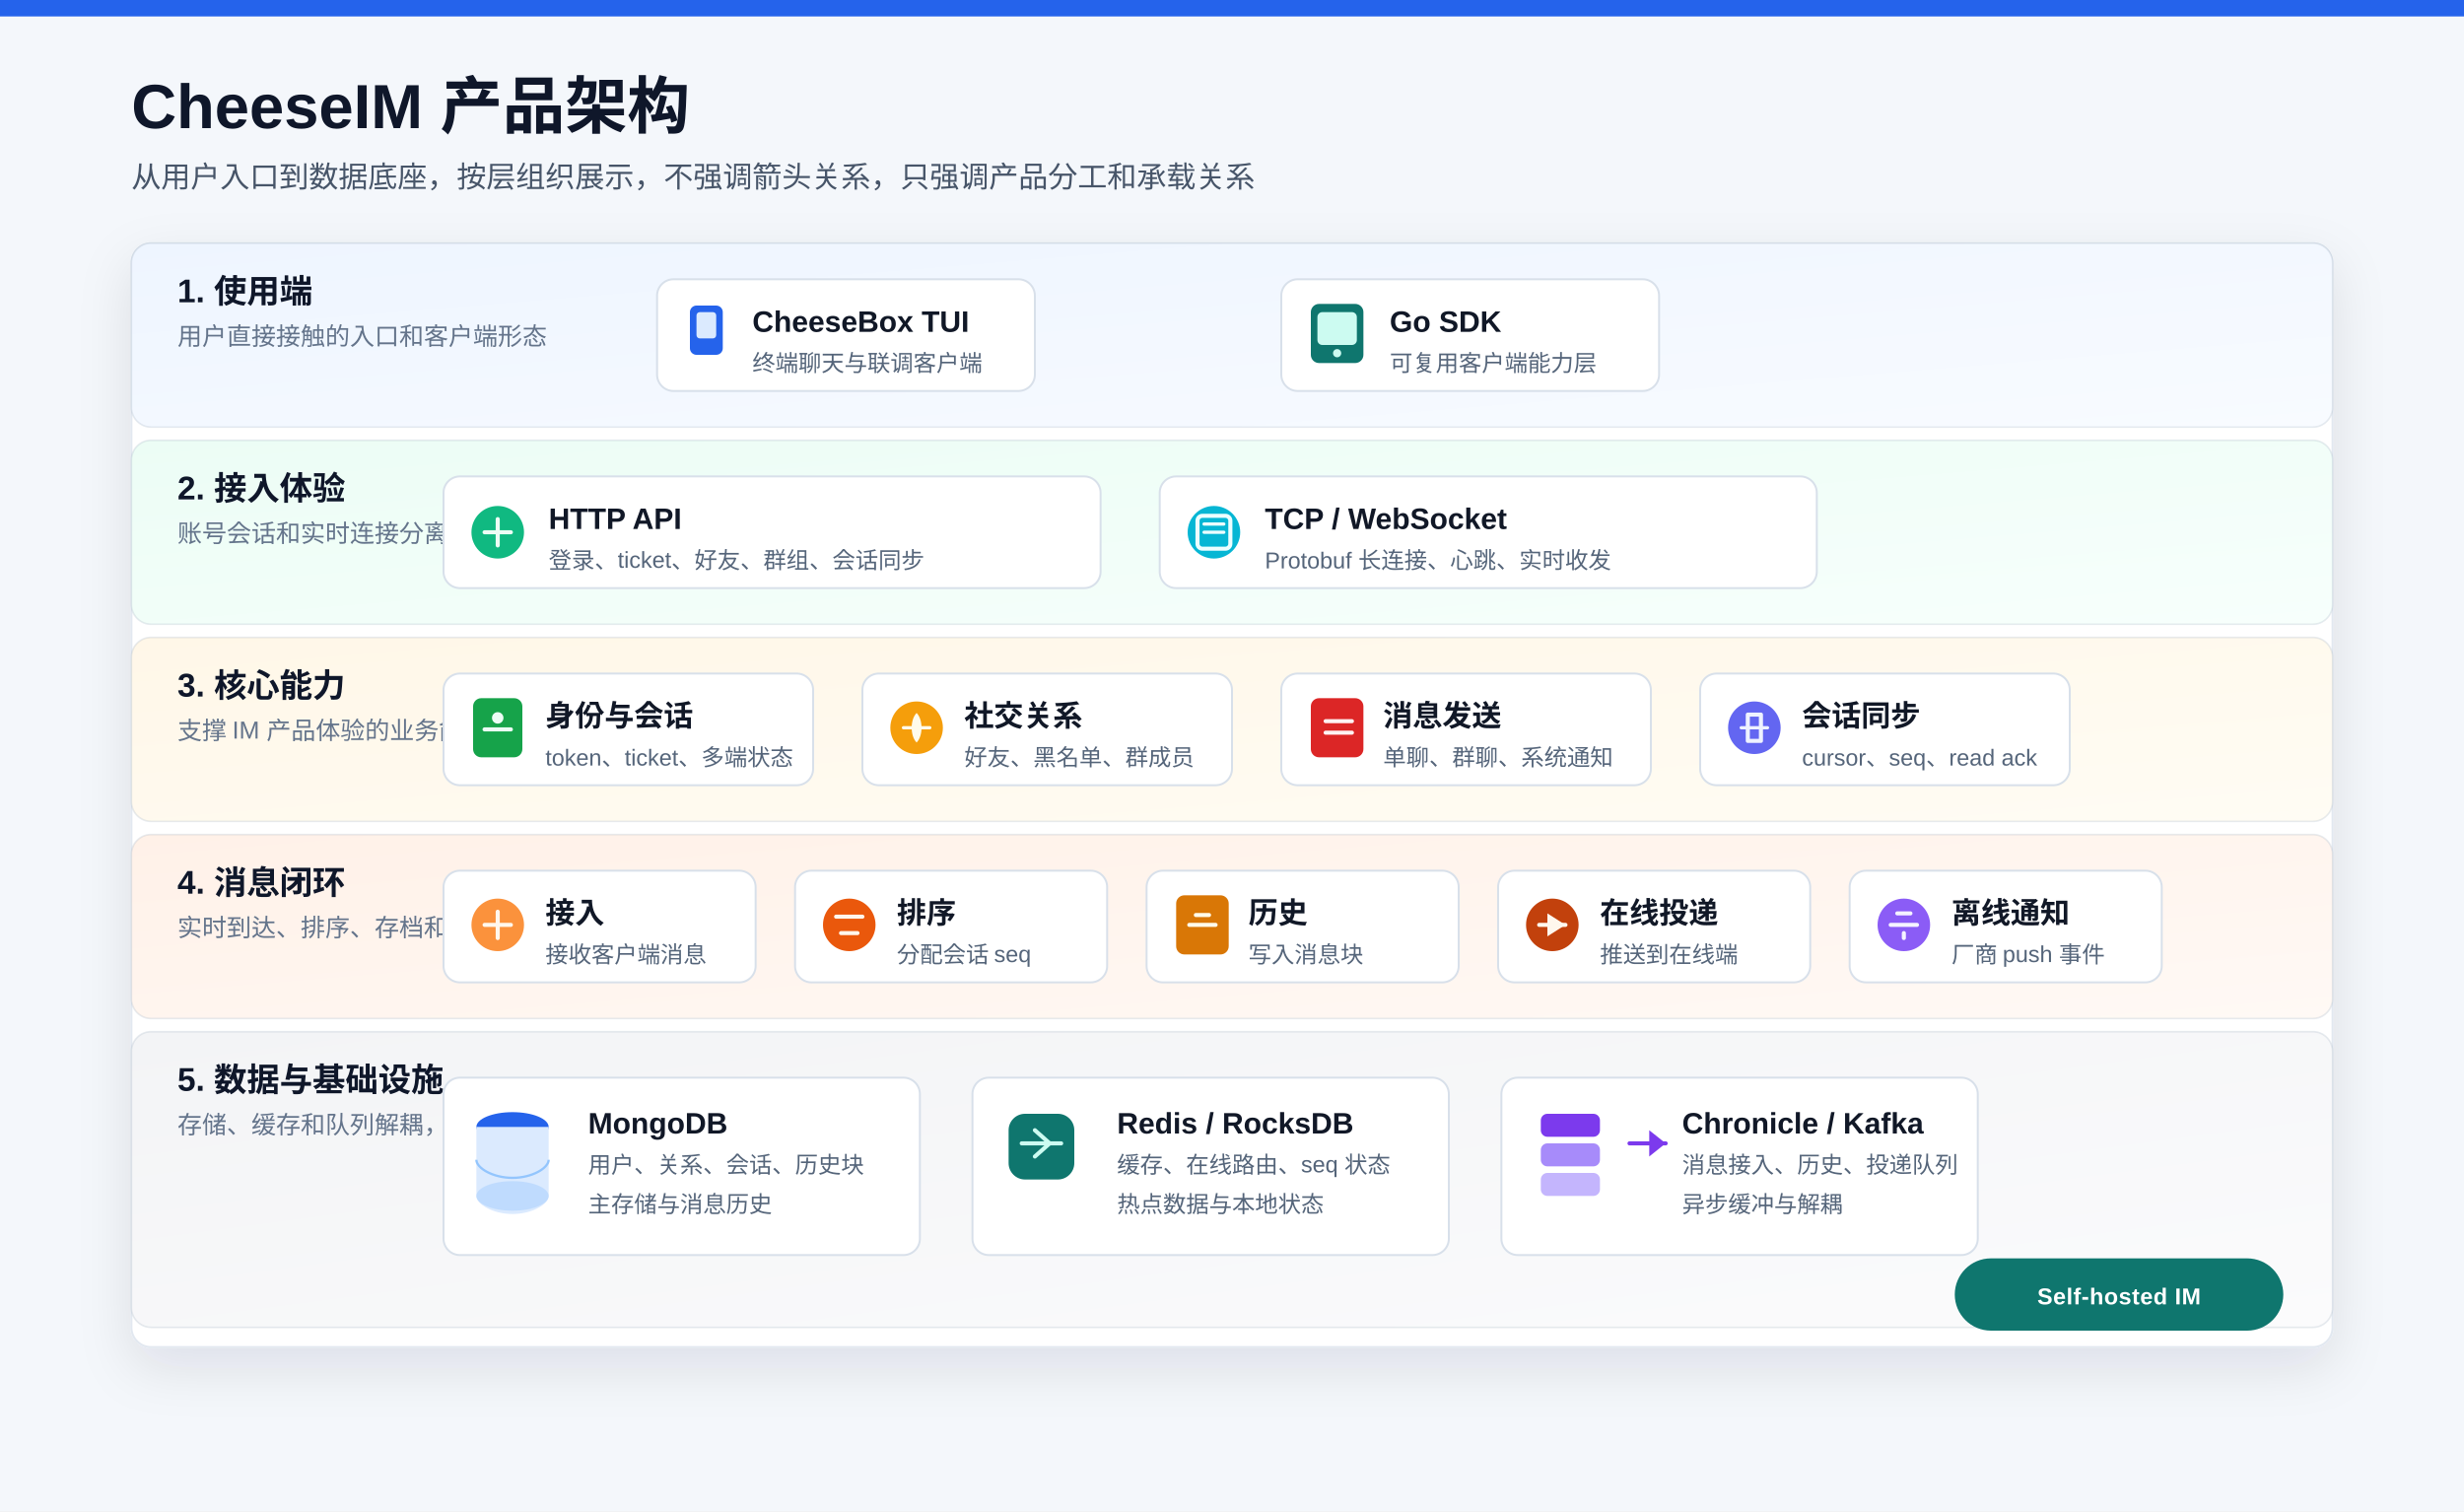
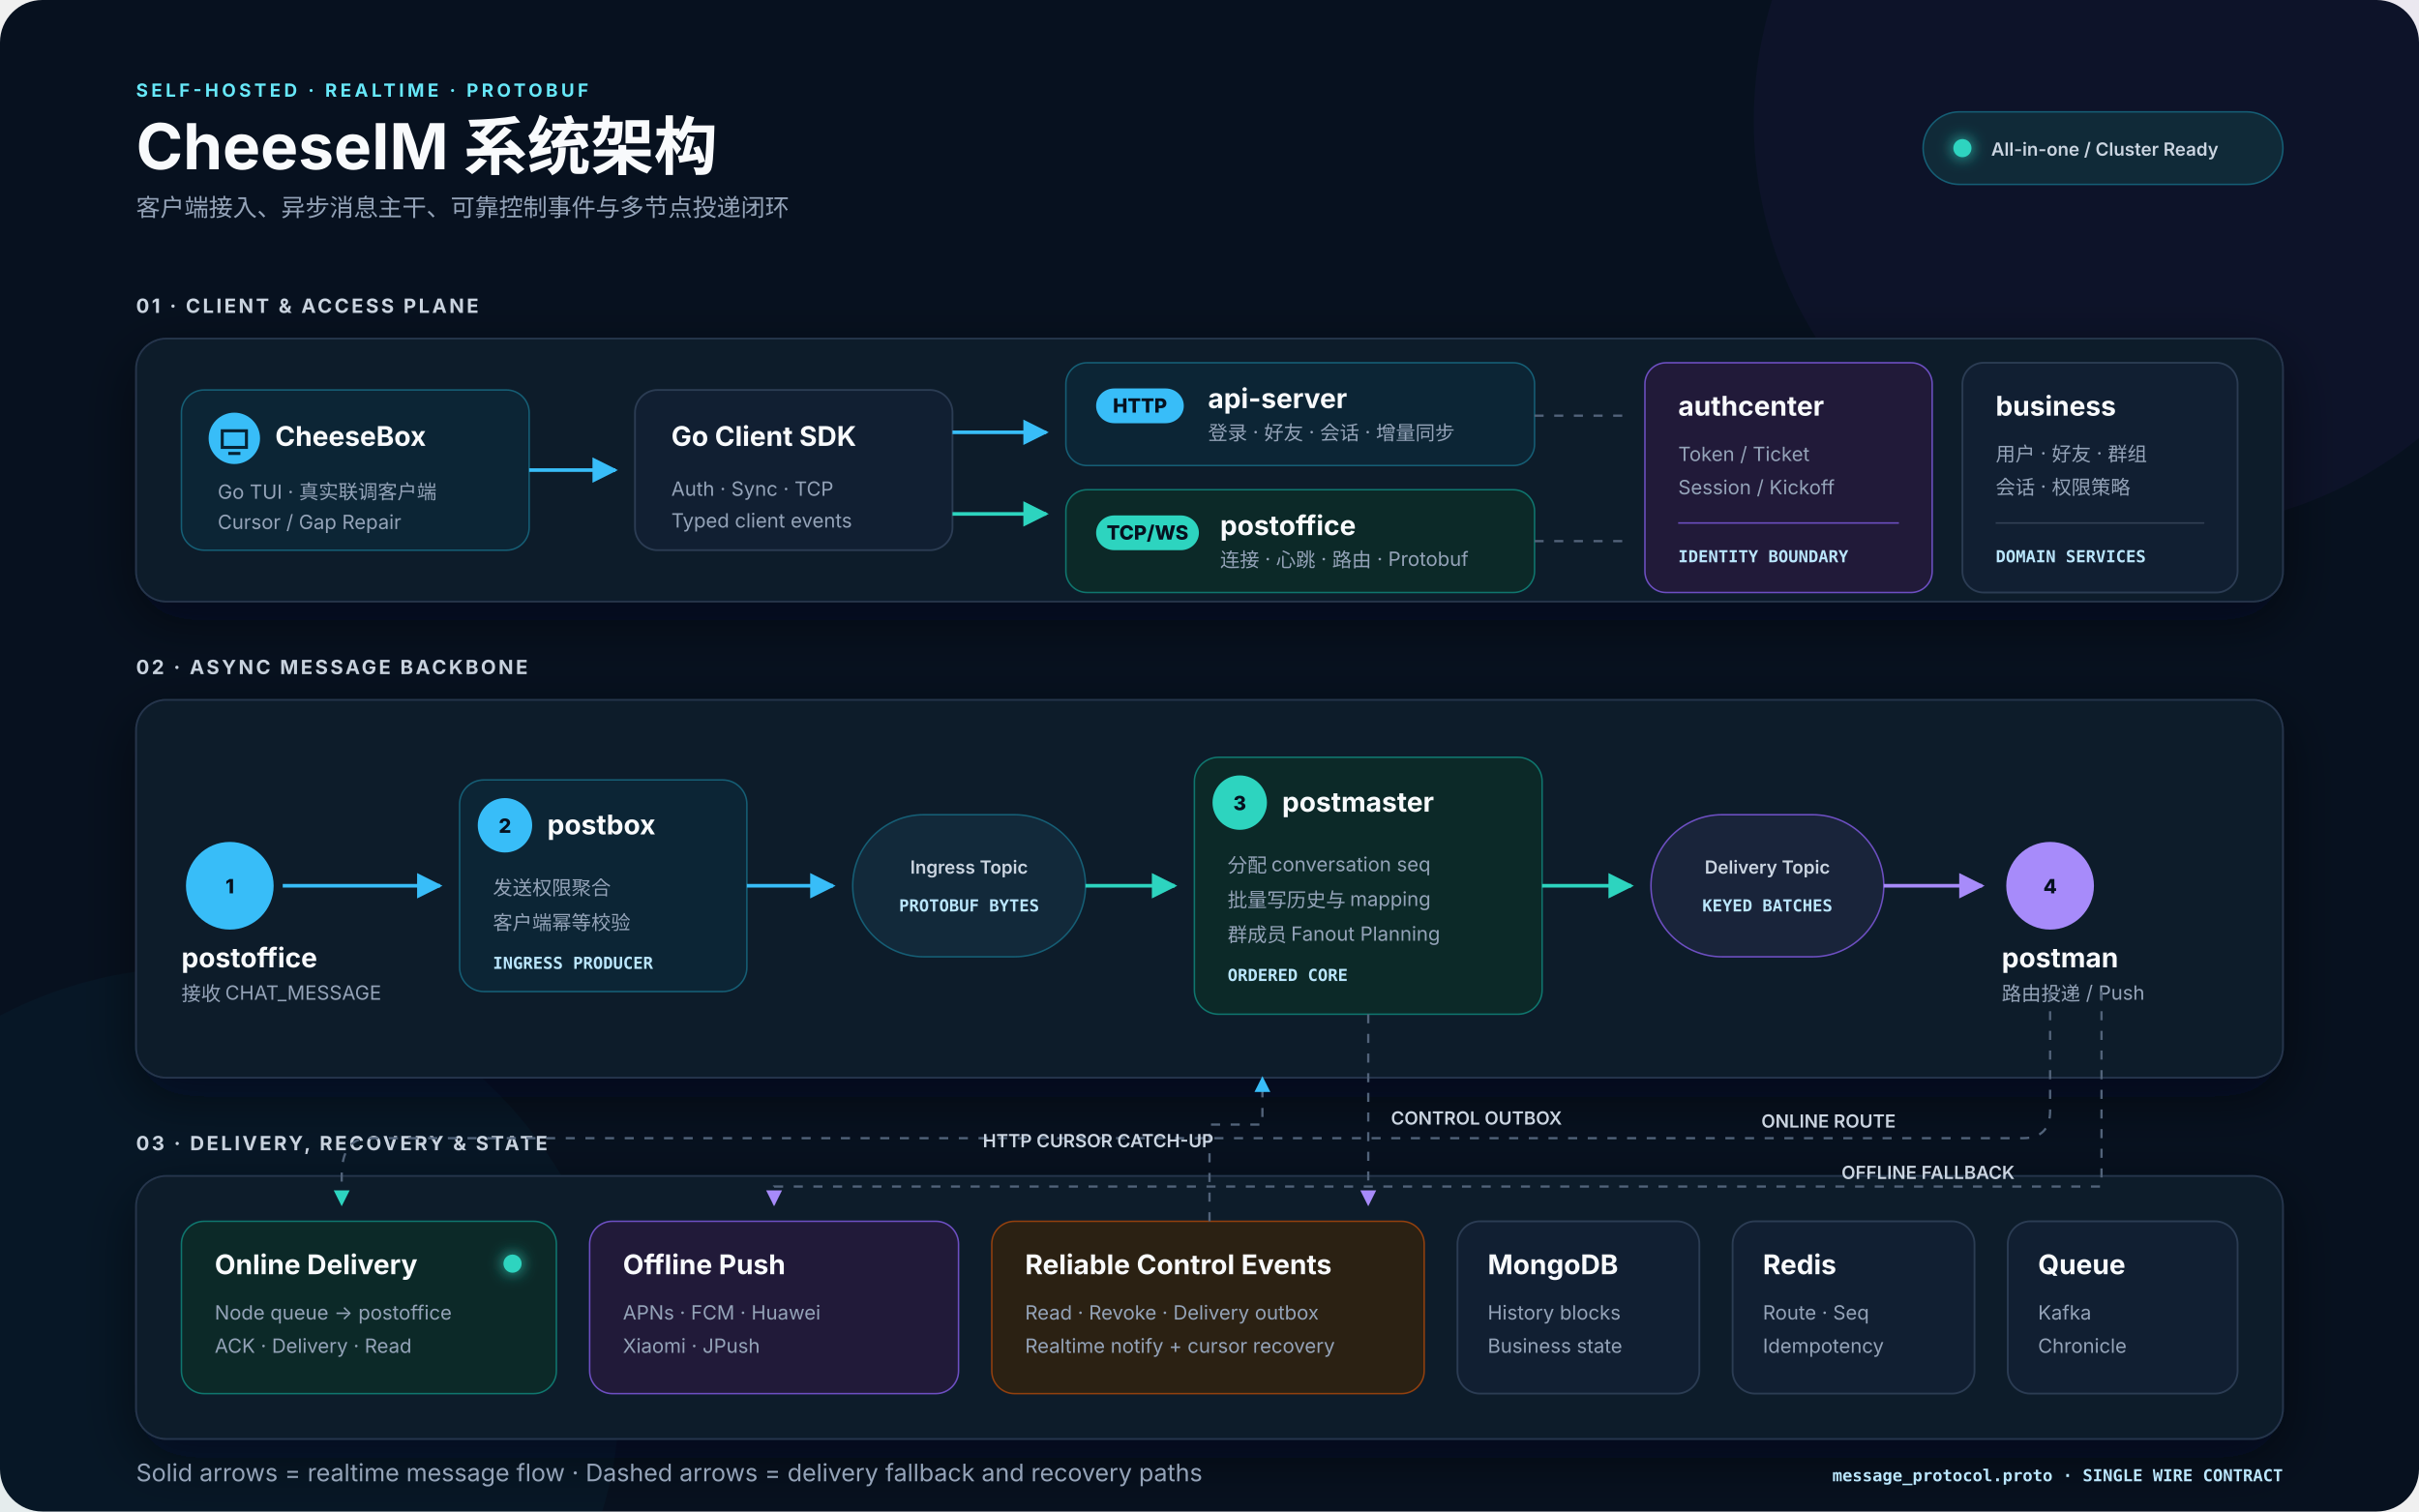
- <svg xmlns="http://www.w3.org/2000/svg" width="1500" height="920" viewBox="0 0 1500 920" fill="none" role="img" aria-labelledby="title desc">
+ <svg xmlns="http://www.w3.org/2000/svg" width="1600" height="1000" viewBox="0 0 1600 1000" fill="none" role="img" aria-labelledby="title desc">
  <defs>
-     <filter id="shadow" x="-20%" y="-20%" width="140%" height="140%">
-       <feDropShadow dx="0" dy="12" stdDeviation="16" flood-color="#0F172A" flood-opacity="0.10" />
+     <linearGradient id="bg" x1="0" y1="0" x2="1600" y2="1000">
+       <stop stop-color="#07111F" />
+       <stop offset=".55" stop-color="#0B1728" />
+       <stop offset="1" stop-color="#111827" />
+     </linearGradient>
+     <linearGradient id="accent" x1="90" y1="0" x2="1510" y2="0">
+       <stop stop-color="#38BDF8" />
+       <stop offset=".5" stop-color="#2DD4BF" />
+       <stop offset="1" stop-color="#A78BFA" />
+     </linearGradient>
+     <filter id="shadow" x="-20%" y="-20%" width="140%" height="150%">
+       <feDropShadow dx="0" dy="12" stdDeviation="18" flood-color="#020617" flood-opacity=".5" />
    </filter>
-     <linearGradient id="header" x1="0" y1="0" x2="1500" y2="0">
-       <stop stop-color="#2563EB" />
-       <stop offset="0.55" stop-color="#0F766E" />
-       <stop offset="1" stop-color="#7C3AED" />
-     </linearGradient>
-     <linearGradient id="band1" x1="0" y1="0" x2="1" y2="1">
-       <stop stop-color="#EEF5FF" />
-       <stop offset="1" stop-color="#F8FBFF" />
-     </linearGradient>
-     <linearGradient id="band2" x1="0" y1="0" x2="1" y2="1">
-       <stop stop-color="#ECFDF5" />
-       <stop offset="1" stop-color="#F7FFFC" />
-     </linearGradient>
-     <linearGradient id="band3" x1="0" y1="0" x2="1" y2="1">
-       <stop stop-color="#FFF7E8" />
-       <stop offset="1" stop-color="#FFFCF4" />
-     </linearGradient>
-     <linearGradient id="band4" x1="0" y1="0" x2="1" y2="1">
-       <stop stop-color="#FFF1E8" />
-       <stop offset="1" stop-color="#FFF9F5" />
-     </linearGradient>
-     <linearGradient id="band5" x1="0" y1="0" x2="1" y2="1">
-       <stop stop-color="#F3F4F6" />
-       <stop offset="1" stop-color="#FBFBFC" />
-     </linearGradient>
+     <filter id="glow" x="-100%" y="-100%" width="300%" height="300%">
+       <feGaussianBlur stdDeviation="5" result="b" />
+       <feMerge>
+         <feMergeNode in="b" />
+         <feMergeNode in="SourceGraphic" />
+       </feMerge>
+     </filter>
+     <marker id="cyan" viewBox="0 0 10 10" refX="9" refY="5" markerWidth="7" markerHeight="7" orient="auto">
+       <path d="M0 0 10 5 0 10Z" fill="#38BDF8" />
+     </marker>
+     <marker id="mint" viewBox="0 0 10 10" refX="9" refY="5" markerWidth="7" markerHeight="7" orient="auto">
+       <path d="M0 0 10 5 0 10Z" fill="#2DD4BF" />
+     </marker>
+     <marker id="violet" viewBox="0 0 10 10" refX="9" refY="5" markerWidth="7" markerHeight="7" orient="auto">
+       <path d="M0 0 10 5 0 10Z" fill="#A78BFA" />
+     </marker>
    <style>
-       .bg { fill: #F4F7FB; }
-       .title { font: 700 38px Arial, "Noto Sans SC", "Microsoft YaHei", sans-serif; fill: #0F172A; }
-       .subtitle { font: 400 18px Arial, "Noto Sans SC", "Microsoft YaHei", sans-serif; fill: #475569; }
-       .layer-title { font: 700 20px Arial, "Noto Sans SC", "Microsoft YaHei", sans-serif; fill: #0F172A; }
-       .layer-note { font: 400 15px Arial, "Noto Sans SC", "Microsoft YaHei", sans-serif; fill: #64748B; }
-       .card-title { font: 700 18px Arial, "Noto Sans SC", "Microsoft YaHei", sans-serif; fill: #111827; }
-       .card-body { font: 400 14px Arial, "Noto Sans SC", "Microsoft YaHei", sans-serif; fill: #55657A; }
-       .badge-text { font: 700 14px Arial, "Noto Sans SC", "Microsoft YaHei", sans-serif; fill: #FFFFFF; letter-spacing: 0.3px; }
-       .panel { fill: #FFFFFF; stroke: #E2E8F0; stroke-width: 1.2; filter: url(#shadow); }
-       .band { stroke: rgba(148,163,184,0.22); stroke-width: 1; }
-       .card { stroke-width: 1.2; rx: 10; }
-       .card-outline { fill: #FFFFFF; stroke: #D8E0EA; }
-       .icon-stroke { stroke-linecap: round; stroke-linejoin: round; }
+       .title{font:700 42px Inter,Arial,"Noto Sans SC",sans-serif;fill:#F8FAFC}.sub{font:400 16px Inter,Arial,"Noto Sans SC",sans-serif;fill:#94A3B8}.eye{font:700 12px Inter,Arial,sans-serif;fill:#67E8F9;letter-spacing:2.2px}.section{font:700 13px Inter,Arial,"Noto Sans SC",sans-serif;fill:#CBD5E1;letter-spacing:1.6px}.ct{font:700 18px Inter,Arial,"Noto Sans SC",sans-serif;fill:#F8FAFC}.cb{font:400 13px Inter,Arial,"Noto Sans SC",sans-serif;fill:#94A3B8}.small{font:600 12px Inter,Arial,"Noto Sans SC",sans-serif;fill:#CBD5E1}.mono{font:600 11px ui-monospace,SFMono-Regular,Menlo,monospace;fill:#BAE6FD}.panel{fill:#0E1B2C;stroke:#25364C;stroke-width:1.2}.card{fill:#111F32;stroke:#2B3C53;stroke-width:1.2}.cc{fill:#0C2535;stroke:#155E75}.cm{fill:#0C2928;stroke:#0F766E}.cv{fill:#211A39;stroke:#6D4FC2}.ca{fill:#2B2113;stroke:#92400E}.flow{fill:none;stroke-width:2.4}.dash{fill:none;stroke:#52637A;stroke-width:1.5;stroke-dasharray:6 7}.num{font:800 13px Inter,Arial,sans-serif;fill:#06111F}
    </style>
  </defs>
-   <rect class="bg" width="1500" height="920" />
-   <rect x="0" y="0" width="1500" height="10" fill="url(#header)" />
-   <text class="title" x="80" y="78">CheeseIM 产品架构</text>
-   <text class="subtitle" x="80" y="114">从用户入口到数据底座，按层组织展示，不强调箭头关系，只强调产品分工和承载关系</text>
-   <g transform="translate(80 148)">
-     <rect class="panel" width="1340" height="672" rx="12" />
-     <g>
-       <rect class="band" x="0" y="0" width="1340" height="112" rx="12" fill="url(#band1)" />
-       <text class="layer-title" x="28" y="36">1. 使用端</text>
-       <text class="layer-note" x="28" y="62">用户直接接触的入口和客户端形态</text>
-       <g transform="translate(320 22)">
-         <rect class="card card-outline" width="230" height="68" />
-         <rect x="20" y="16" width="20" height="30" rx="4" fill="#2563EB" />
-         <rect x="24" y="20" width="12" height="16" rx="2" fill="#DBEAFE" />
-         <text class="card-title" x="58" y="32">CheeseBox TUI</text>
-         <text class="card-body" x="58" y="56">终端聊天与联调客户端</text>
-       </g>
-       <g transform="translate(700 22)">
-         <rect class="card card-outline" width="230" height="68" />
-         <rect x="18" y="15" width="32" height="36" rx="5" fill="#0F766E" />
-         <rect x="22" y="20" width="24" height="20" rx="3" fill="#CCFBF1" />
-         <circle cx="34" cy="45" r="2.5" fill="#CCFBF1" />
-         <text class="card-title" x="66" y="32">Go SDK</text>
-         <text class="card-body" x="66" y="56">可复用客户端能力层</text>
-       </g>
-     </g>
-     <g transform="translate(0 120)">
-       <rect class="band" x="0" y="0" width="1340" height="112" rx="12" fill="url(#band2)" />
-       <text class="layer-title" x="28" y="36">2. 接入体验</text>
-       <text class="layer-note" x="28" y="62">账号会话和实时连接分离，前者偏网关，后者偏长连接</text>
-       <g transform="translate(190 22)">
-         <rect class="card card-outline" width="400" height="68" />
-         <circle cx="33" cy="34" r="16" fill="#10B981" />
-         <path d="M25 34H41" stroke="#ECFDF5" stroke-width="2.5" class="icon-stroke" />
-         <path d="M33 26V42" stroke="#ECFDF5" stroke-width="2.5" class="icon-stroke" />
-         <text class="card-title" x="64" y="32">HTTP API</text>
-         <text class="card-body" x="64" y="56">登录、ticket、好友、群组、会话同步</text>
-       </g>
-       <g transform="translate(626 22)">
-         <rect class="card card-outline" width="400" height="68" />
-         <circle cx="33" cy="34" r="16" fill="#06B6D4" />
-         <rect x="23" y="24" width="20" height="20" rx="3" fill="none" stroke="#ECFEFF" stroke-width="2.5" class="icon-stroke" />
-         <path d="M27 29H39" stroke="#ECFEFF" stroke-width="2" class="icon-stroke" />
-         <path d="M27 34H39" stroke="#ECFEFF" stroke-width="2" class="icon-stroke" />
-         <text class="card-title" x="64" y="32">TCP / WebSocket</text>
-         <text class="card-body" x="64" y="56">Protobuf 长连接、心跳、实时收发</text>
-       </g>
-     </g>
-     <g transform="translate(0 240)">
-       <rect class="band" x="0" y="0" width="1340" height="112" rx="12" fill="url(#band3)" />
-       <text class="layer-title" x="28" y="36">3. 核心能力</text>
-       <text class="layer-note" x="28" y="62">支撑 IM 产品体验的业务能力和状态管理</text>
-       <g transform="translate(190 22)">
-         <rect class="card card-outline" width="225" height="68" />
-         <rect x="18" y="15" width="30" height="36" rx="5" fill="#16A34A" />
-         <path d="M25 34H41" stroke="#ECFDF5" stroke-width="2.5" class="icon-stroke" />
-         <circle cx="33" cy="27" r="3.5" fill="#ECFDF5" />
-         <text class="card-title" x="62" y="32">身份与会话</text>
-         <text class="card-body" x="62" y="56">token、ticket、多端状态</text>
-       </g>
-       <g transform="translate(445 22)">
-         <rect class="card card-outline" width="225" height="68" />
-         <circle cx="33" cy="33" r="16" fill="#F59E0B" />
-         <path d="M25 33H41" stroke="#FFFBEB" stroke-width="2" class="icon-stroke" />
-         <path d="M33 24C29 28 29 38 33 42C37 38 37 28 33 24Z" fill="#FFFBEB" />
-         <text class="card-title" x="62" y="32">社交关系</text>
-         <text class="card-body" x="62" y="56">好友、黑名单、群成员</text>
-       </g>
-       <g transform="translate(700 22)">
-         <rect class="card card-outline" width="225" height="68" />
-         <rect x="18" y="15" width="32" height="36" rx="5" fill="#DC2626" />
-         <path d="M27 29H43" stroke="#FEF2F2" stroke-width="2.5" class="icon-stroke" />
-         <path d="M27 36H43" stroke="#FEF2F2" stroke-width="2.5" class="icon-stroke" />
-         <text class="card-title" x="62" y="32">消息发送</text>
-         <text class="card-body" x="62" y="56">单聊、群聊、系统通知</text>
-       </g>
-       <g transform="translate(955 22)">
-         <rect class="card card-outline" width="225" height="68" />
-         <circle cx="33" cy="33" r="16" fill="#6366F1" />
-         <path d="M25 33H41" stroke="#EEF2FF" stroke-width="2" class="icon-stroke" />
-         <path d="M29 25H37V41H29Z" fill="none" stroke="#EEF2FF" stroke-width="2.5" class="icon-stroke" />
-         <text class="card-title" x="62" y="32">会话同步</text>
-         <text class="card-body" x="62" y="56">cursor、seq、read ack</text>
-       </g>
-     </g>
-     <g transform="translate(0 360)">
-       <rect class="band" x="0" y="0" width="1340" height="112" rx="12" fill="url(#band4)" />
-       <text class="layer-title" x="28" y="36">4. 消息闭环</text>
-       <text class="layer-note" x="28" y="62">实时到达、排序、存档和投递构成最终一致的主路径</text>
-       <g transform="translate(190 22)">
-         <rect class="card card-outline" width="190" height="68" />
-         <circle cx="33" cy="33" r="16" fill="#FB923C" />
-         <path d="M25 33H41" stroke="#FFF7ED" stroke-width="2.5" class="icon-stroke" />
-         <path d="M33 25V41" stroke="#FFF7ED" stroke-width="2.5" class="icon-stroke" />
-         <text class="card-title" x="62" y="32">接入</text>
-         <text class="card-body" x="62" y="56">接收客户端消息</text>
-       </g>
-       <g transform="translate(404 22)">
-         <rect class="card card-outline" width="190" height="68" />
-         <circle cx="33" cy="33" r="16" fill="#EA580C" />
-         <path d="M25 28H41" stroke="#FFF7ED" stroke-width="2.5" class="icon-stroke" />
-         <path d="M28 38H38" stroke="#FFF7ED" stroke-width="2.5" class="icon-stroke" />
-         <text class="card-title" x="62" y="32">排序</text>
-         <text class="card-body" x="62" y="56">分配会话 seq</text>
-       </g>
-       <g transform="translate(618 22)">
-         <rect class="card card-outline" width="190" height="68" />
-         <rect x="18" y="15" width="32" height="36" rx="5" fill="#D97706" />
-         <path d="M26 33H42" stroke="#FFFBEB" stroke-width="2.5" class="icon-stroke" />
-         <path d="M30 27H38" stroke="#FFFBEB" stroke-width="2.5" class="icon-stroke" />
-         <text class="card-title" x="62" y="32">历史</text>
-         <text class="card-body" x="62" y="56">写入消息块</text>
-       </g>
-       <g transform="translate(832 22)">
-         <rect class="card card-outline" width="190" height="68" />
-         <circle cx="33" cy="33" r="16" fill="#C2410C" />
-         <path d="M25 33H41" stroke="#FFF7ED" stroke-width="2.5" class="icon-stroke" />
-         <path d="M30 26L41 33L30 40Z" fill="#FFF7ED" />
-         <text class="card-title" x="62" y="32">在线投递</text>
-         <text class="card-body" x="62" y="56">推送到在线端</text>
-       </g>
-       <g transform="translate(1046 22)">
-         <rect class="card card-outline" width="190" height="68" />
-         <circle cx="33" cy="33" r="16" fill="#8B5CF6" />
-         <path d="M25 33H41" stroke="#F5F3FF" stroke-width="2.5" class="icon-stroke" />
-         <path d="M29 26H37" stroke="#F5F3FF" stroke-width="2.5" class="icon-stroke" />
-         <path d="M33 38V41" stroke="#F5F3FF" stroke-width="2.5" class="icon-stroke" />
-         <text class="card-title" x="62" y="32">离线通知</text>
-         <text class="card-body" x="62" y="56">厂商 push 事件</text>
-       </g>
-     </g>
-     <g transform="translate(0 480)">
-       <rect class="band" x="0" y="0" width="1340" height="180" rx="12" fill="url(#band5)" />
-       <text class="layer-title" x="28" y="36">5. 数据与基础设施</text>
-       <text class="layer-note" x="28" y="62">存储、缓存和队列解耦，支撑可靠同步和投递</text>
-       <g transform="translate(190 28)">
-         <rect class="card card-outline" width="290" height="108" />
-         <ellipse cx="42" cy="30" rx="22" ry="9" fill="#2563EB" />
-         <path d="M20 30V72C20 77 30 83 42 83C54 83 64 77 64 72V30" fill="#DBEAFE" />
-         <ellipse cx="42" cy="72" rx="22" ry="9" fill="#BFDBFE" />
-         <path d="M20 50C20 55 30 61 42 61C54 61 64 55 64 50" fill="none" stroke="#93C5FD" stroke-width="1.4" />
-         <text class="card-title" x="88" y="34">MongoDB</text>
-         <text class="card-body" x="88" y="58">用户、关系、会话、历史块</text>
-         <text class="card-body" x="88" y="82">主存储与消息历史</text>
-       </g>
-       <g transform="translate(512 28)">
-         <rect class="card card-outline" width="290" height="108" />
-         <rect x="22" y="22" width="40" height="40" rx="10" fill="#0F766E" />
-         <path d="M30 40H54" stroke="#CCFBF1" stroke-width="2.5" class="icon-stroke" />
-         <path d="M38 32L47 40L38 48" fill="none" stroke="#CCFBF1" stroke-width="2.5" class="icon-stroke" />
-         <text class="card-title" x="88" y="34">Redis / RocksDB</text>
-         <text class="card-body" x="88" y="58">缓存、在线路由、seq 状态</text>
-         <text class="card-body" x="88" y="82">热点数据与本地状态</text>
-       </g>
-       <g transform="translate(834 28)">
-         <rect class="card card-outline" width="290" height="108" />
-         <rect x="24" y="22" width="36" height="14" rx="4" fill="#7C3AED" />
-         <rect x="24" y="40" width="36" height="14" rx="4" fill="#A78BFA" />
-         <rect x="24" y="58" width="36" height="14" rx="4" fill="#C4B5FD" />
-         <path d="M78 40H100" stroke="#7C3AED" stroke-width="2.5" class="icon-stroke" />
-         <path d="M90 32L100 40L90 48" fill="#7C3AED" />
-         <text class="card-title" x="110" y="34">Chronicle / Kafka</text>
-         <text class="card-body" x="110" y="58">消息接入、历史、投递队列</text>
-         <text class="card-body" x="110" y="82">异步缓冲与解耦</text>
-       </g>
-     </g>
-     <g transform="translate(1110 618)">
-       <rect x="0" y="0" width="200" height="44" rx="22" fill="#0F766E" />
-       <text class="badge-text" x="100" y="28" text-anchor="middle">Self-hosted IM</text>
-     </g>
+   <rect width="1600" height="1000" rx="28" fill="url(#bg)" />
+   <circle cx="1430" cy="80" r="270" fill="#7C3AED" opacity=".05" />
+   <circle cx="130" cy="920" r="280" fill="#0891B2" opacity=".05" />
+   <text class="eye" x="90" y="64">SELF-HOSTED · REALTIME · PROTOBUF</text>
+   <text class="title" x="90" y="112">CheeseIM 系统架构</text>
+   <text class="sub" x="90" y="143">客户端接入、异步消息主干、可靠控制事件与多节点投递闭环</text>
+   <path d="M90 164H1510" stroke="url(#accent)" stroke-width="2" opacity=".65" />
+   <g transform="translate(1272 74)">
+     <rect width="238" height="48" rx="24" fill="#102A38" stroke="#155E75" />
+     <circle cx="26" cy="24" r="6" fill="#2DD4BF" filter="url(#glow)" />
+     <text class="small" x="45" y="29">All-in-one / Cluster Ready</text>
  </g>
+   <text class="section" x="90" y="207">01 · CLIENT &amp; ACCESS PLANE</text>
+   <rect class="panel" x="90" y="224" width="1420" height="174" rx="20" filter="url(#shadow)" />
+   <g transform="translate(120 258)">
+     <rect class="cc" width="230" height="106" rx="15" />
+     <circle cx="35" cy="32" r="17" fill="#38BDF8" />
+     <path d="M27 27h16v11H27zm4 15h8" stroke="#062334" stroke-width="2" />
+     <text class="ct" x="62" y="37">CheeseBox</text>
+     <text class="cb" x="24" y="72">Go TUI · 真实联调客户端</text>
+     <text class="cb" x="24" y="92">Cursor / Gap Repair</text>
+   </g>
+   <path class="flow" d="M350 311H407" stroke="#38BDF8" marker-end="url(#cyan)" />
+   <g transform="translate(420 258)">
+     <rect class="card" width="210" height="106" rx="15" />
+     <text class="ct" x="24" y="37">Go Client SDK</text>
+     <text class="cb" x="24" y="70">Auth · Sync · TCP</text>
+     <text class="cb" x="24" y="91">Typed client events</text>
+   </g>
+   <path class="flow" d="M630 286H692" stroke="#38BDF8" marker-end="url(#cyan)" />
+   <path class="flow" d="M630 340H692" stroke="#2DD4BF" marker-end="url(#mint)" />
+   <g transform="translate(705 240)">
+     <rect class="cc" width="310" height="68" rx="14" />
+     <rect x="20" y="17" width="58" height="23" rx="12" fill="#38BDF8" />
+     <text class="num" x="49" y="33" text-anchor="middle">HTTP</text>
+     <text class="ct" x="94" y="30">api-server</text>
+     <text class="cb" x="94" y="51">登录 · 好友 · 会话 · 增量同步</text>
+   </g>
+   <g transform="translate(705 324)">
+     <rect class="cm" width="310" height="68" rx="14" />
+     <rect x="20" y="17" width="68" height="23" rx="12" fill="#2DD4BF" />
+     <text class="num" x="54" y="33" text-anchor="middle">TCP/WS</text>
+     <text class="ct" x="102" y="30">postoffice</text>
+     <text class="cb" x="102" y="51">连接 · 心跳 · 路由 · Protobuf</text>
+   </g>
+   <path class="dash" d="M1015 275H1076" />
+   <path class="dash" d="M1015 358H1076" />
+   <g transform="translate(1088 240)">
+     <rect class="cv" width="190" height="152" rx="14" />
+     <text class="ct" x="22" y="35">authcenter</text>
+     <text class="cb" x="22" y="65">Token / Ticket</text>
+     <text class="cb" x="22" y="87">Session / Kickoff</text>
+     <path d="M22 106h146" stroke="#6D4FC2" />
+     <text class="mono" x="22" y="132">IDENTITY BOUNDARY</text>
+   </g>
+   <g transform="translate(1298 240)">
+     <rect class="card" width="182" height="152" rx="14" />
+     <text class="ct" x="22" y="35">business</text>
+     <text class="cb" x="22" y="65">用户 · 好友 · 群组</text>
+     <text class="cb" x="22" y="87">会话 · 权限策略</text>
+     <path d="M22 106h138" stroke="#334155" />
+     <text class="mono" x="22" y="132">DOMAIN SERVICES</text>
+   </g>
+   <text class="section" x="90" y="446">02 · ASYNC MESSAGE BACKBONE</text>
+   <rect class="panel" x="90" y="463" width="1420" height="250" rx="20" filter="url(#shadow)" />
+   <path d="M150 586H1440" stroke="url(#accent)" stroke-width="5" opacity=".16" />
+   <g transform="translate(120 516)">
+     <circle cx="32" cy="70" r="29" fill="#38BDF8" />
+     <text class="num" x="32" y="75" text-anchor="middle">1</text>
+     <text class="ct" x="0" y="124">postoffice</text>
+     <text class="cb" x="0" y="146">接收 CHAT_MESSAGE</text>
+   </g>
+   <path class="flow" d="M187 586H291" stroke="#38BDF8" marker-end="url(#cyan)" />
+   <g transform="translate(304 516)">
+     <rect class="cc" width="190" height="140" rx="16" />
+     <circle cx="30" cy="30" r="18" fill="#38BDF8" />
+     <text class="num" x="30" y="35" text-anchor="middle">2</text>
+     <text class="ct" x="58" y="36">postbox</text>
+     <text class="cb" x="22" y="76">发送权限聚合</text>
+     <text class="cb" x="22" y="99">客户端幂等校验</text>
+     <text class="mono" x="22" y="125">INGRESS PRODUCER</text>
+   </g>
+   <path class="flow" d="M494 586H551" stroke="#38BDF8" marker-end="url(#cyan)" />
+   <g transform="translate(564 539)">
+     <rect width="154" height="94" rx="47" fill="#12293A" stroke="#155E75" />
+     <text class="small" x="77" y="39" text-anchor="middle">Ingress Topic</text>
+     <text class="mono" x="77" y="64" text-anchor="middle">PROTOBUF BYTES</text>
+   </g>
+   <path class="flow" d="M718 586H777" stroke="#2DD4BF" marker-end="url(#mint)" />
+   <g transform="translate(790 501)">
+     <rect class="cm" width="230" height="170" rx="16" />
+     <circle cx="30" cy="30" r="18" fill="#2DD4BF" />
+     <text class="num" x="30" y="35" text-anchor="middle">3</text>
+     <text class="ct" x="58" y="36">postmaster</text>
+     <text class="cb" x="22" y="76">分配 conversation seq</text>
+     <text class="cb" x="22" y="99">批量写历史与 mapping</text>
+     <text class="cb" x="22" y="122">群成员 Fanout Planning</text>
+     <text class="mono" x="22" y="148">ORDERED CORE</text>
+   </g>
+   <path class="flow" d="M1020 586H1079" stroke="#2DD4BF" marker-end="url(#mint)" />
+   <g transform="translate(1092 539)">
+     <rect width="154" height="94" rx="47" fill="#19243A" stroke="#6D4FC2" />
+     <text class="small" x="77" y="39" text-anchor="middle">Delivery Topic</text>
+     <text class="mono" x="77" y="64" text-anchor="middle">KEYED BATCHES</text>
+   </g>
+   <path class="flow" d="M1246 586H1311" stroke="#A78BFA" marker-end="url(#violet)" />
+   <g transform="translate(1324 516)">
+     <circle cx="32" cy="70" r="29" fill="#A78BFA" />
+     <text class="num" x="32" y="75" text-anchor="middle">4</text>
+     <text class="ct" x="0" y="124">postman</text>
+     <text class="cb" x="0" y="146">路由投递 / Push</text>
+   </g>
+   <text class="section" x="90" y="761">03 · DELIVERY, RECOVERY &amp; STATE</text>
+   <rect class="panel" x="90" y="778" width="1420" height="174" rx="20" filter="url(#shadow)" />
+   <g transform="translate(120 808)">
+     <rect class="cm" width="248" height="114" rx="15" />
+     <text class="ct" x="22" y="35">Online Delivery</text>
+     <text class="cb" x="22" y="65">Node queue → postoffice</text>
+     <text class="cb" x="22" y="87">ACK · Delivery · Read</text>
+     <circle cx="219" cy="28" r="6" fill="#2DD4BF" filter="url(#glow)" />
+   </g>
+   <g transform="translate(390 808)">
+     <rect class="cv" width="244" height="114" rx="15" />
+     <text class="ct" x="22" y="35">Offline Push</text>
+     <text class="cb" x="22" y="65">APNs · FCM · Huawei</text>
+     <text class="cb" x="22" y="87">Xiaomi · JPush</text>
+   </g>
+   <g transform="translate(656 808)">
+     <rect class="ca" width="286" height="114" rx="15" />
+     <text class="ct" x="22" y="35">Reliable Control Events</text>
+     <text class="cb" x="22" y="65">Read · Revoke · Delivery outbox</text>
+     <text class="cb" x="22" y="87">Realtime notify + cursor recovery</text>
+   </g>
+   <g transform="translate(964 808)">
+     <rect class="card" width="160" height="114" rx="15" />
+     <text class="ct" x="20" y="35">MongoDB</text>
+     <text class="cb" x="20" y="65">History blocks</text>
+     <text class="cb" x="20" y="87">Business state</text>
+   </g>
+   <g transform="translate(1146 808)">
+     <rect class="card" width="160" height="114" rx="15" />
+     <text class="ct" x="20" y="35">Redis</text>
+     <text class="cb" x="20" y="65">Route · Seq</text>
+     <text class="cb" x="20" y="87">Idempotency</text>
+   </g>
+   <g transform="translate(1328 808)">
+     <rect class="card" width="152" height="114" rx="15" />
+     <text class="ct" x="20" y="35">Queue</text>
+     <text class="cb" x="20" y="65">Kafka</text>
+     <text class="cb" x="20" y="87">Chronicle</text>
+   </g>
+   <path class="dash" d="M1356 656V735Q1356 753 1338 753H244Q226 753 226 778V797" marker-end="url(#mint)" />
+   <text class="small" x="1165" y="746">ONLINE ROUTE</text>
+   <path class="dash" d="M1390 656V785H512V797" marker-end="url(#violet)" />
+   <text class="small" x="1218" y="780">OFFLINE FALLBACK</text>
+   <path class="dash" d="M905 671V797" marker-end="url(#violet)" />
+   <text class="small" x="920" y="744">CONTROL OUTBOX</text>
+   <path class="dash" d="M800 808V744H835V713" marker-end="url(#cyan)" />
+   <text class="small" x="650" y="759">HTTP CURSOR CATCH-UP</text>
+   <text class="sub" x="90" y="980">Solid arrows = realtime message flow · Dashed arrows = delivery fallback and recovery paths</text>
+   <text class="mono" x="1510" y="980" text-anchor="end">message_protocol.proto · SINGLE WIRE CONTRACT</text>
</svg>
